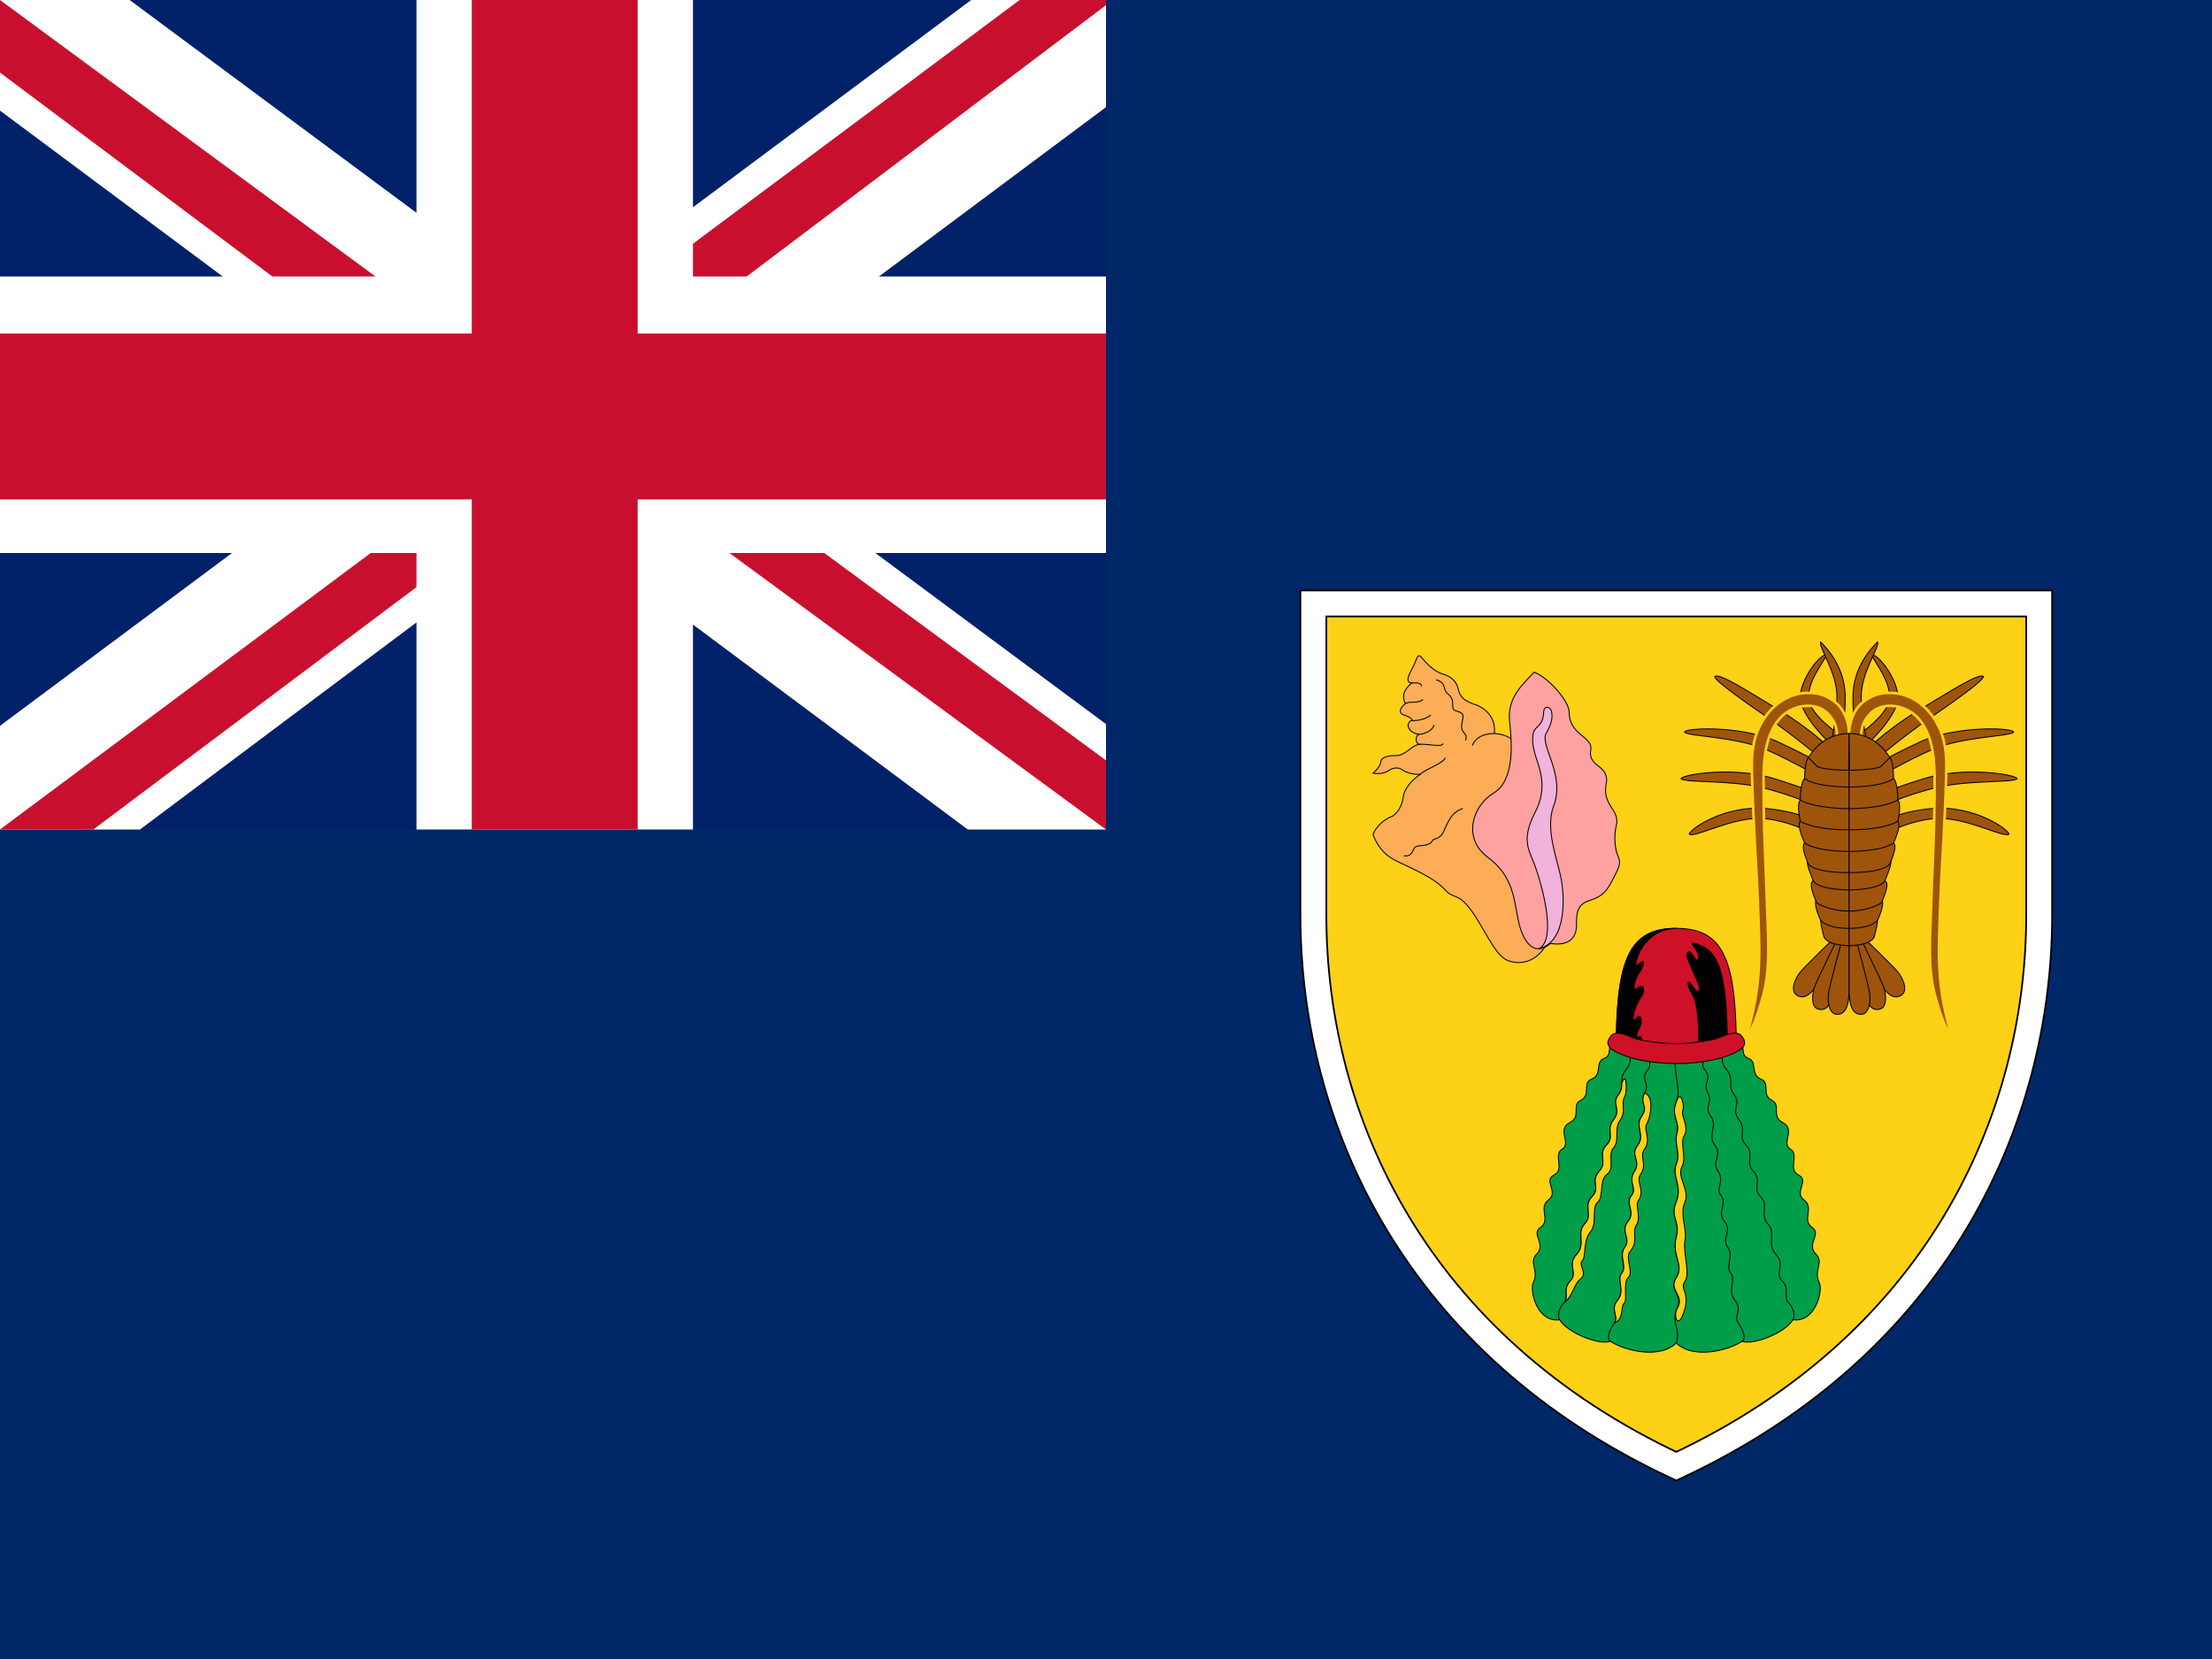
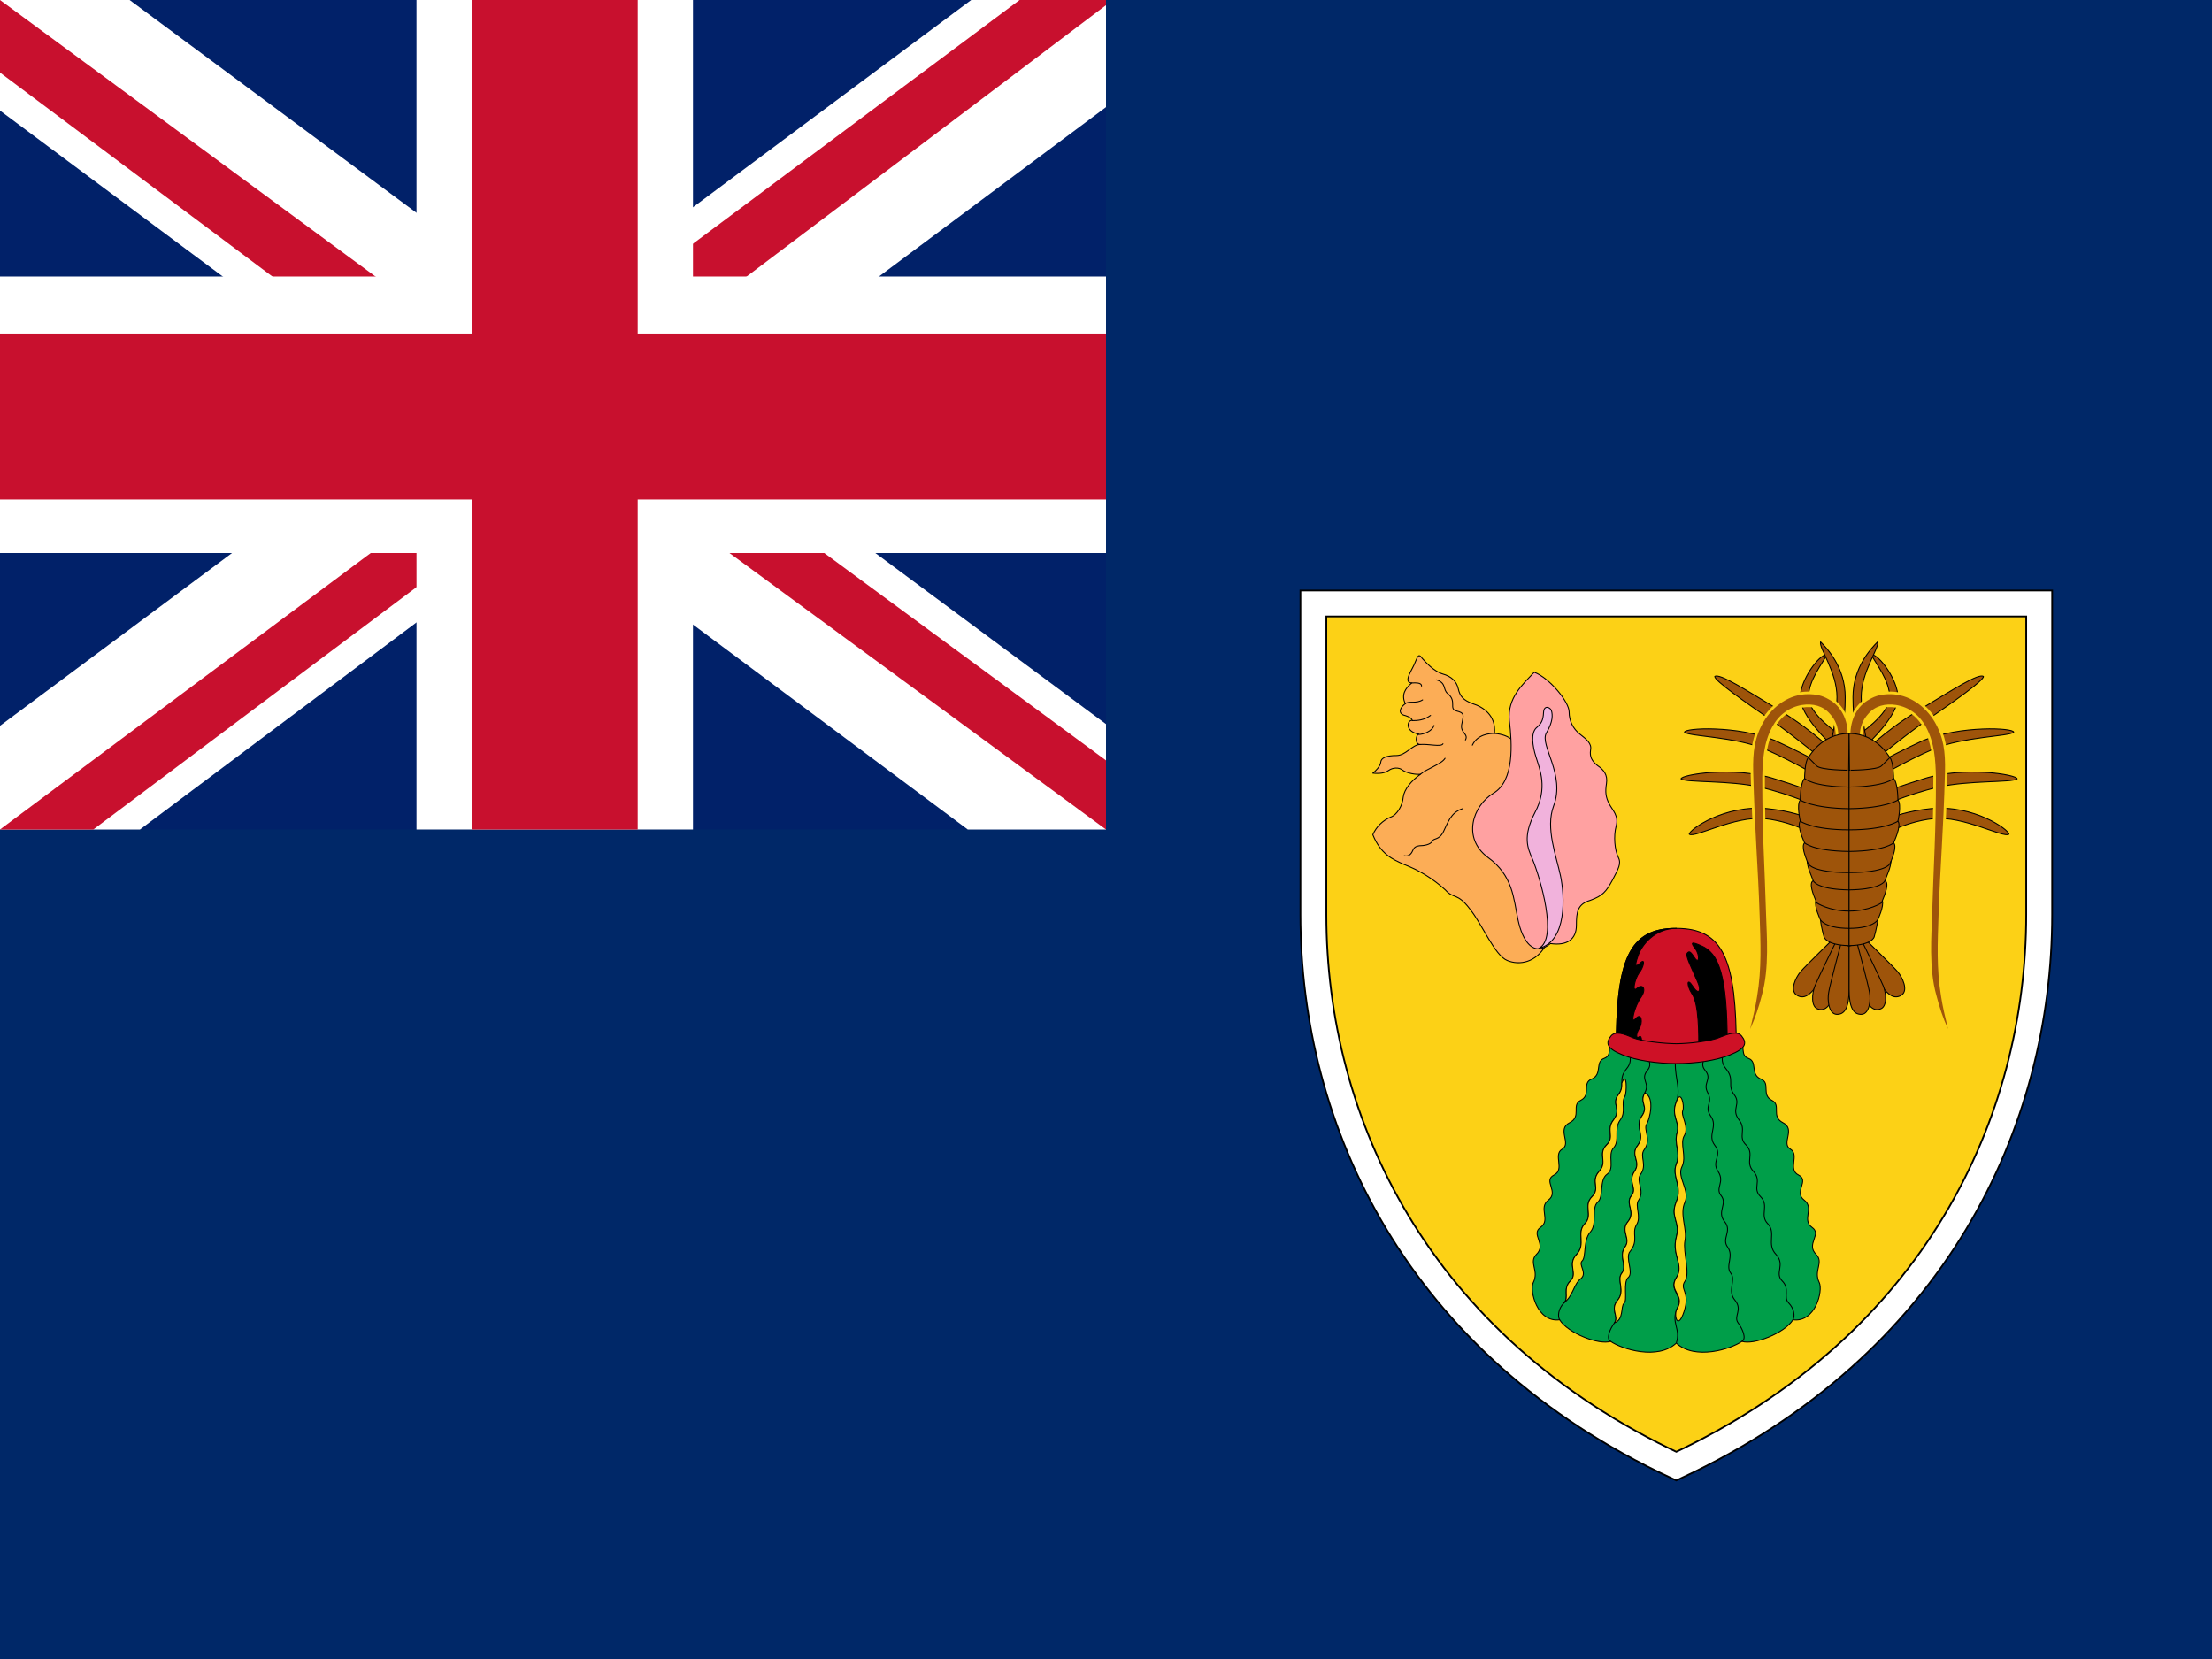
- <svg xmlns="http://www.w3.org/2000/svg" xmlns:xlink="http://www.w3.org/1999/xlink" id="flag-icons-tc" version="1.1" viewBox="0 0 640 480">
-   <path id="path314" fill="#006" d="M640 480V0H0v480h640z" style="fill:#002868;fill-opacity:1" />
-   <g id="g90" fill="none" stroke="#000" transform="matrix(.125 0 0 .125 485 299.6)">
-     <path id="use26" d="M840-1000v720C840 200 600 717 0 997-600 717-840 200-840-280v-720z" style="fill:#fcd116;stroke-width:64" />
-     <path id="use28" d="M840-1000v720C840 200 600 717 0 997-600 717-840 200-840-280v-720z" style="stroke:#fff;stroke-width:56" />
-     <g id="g88" stroke-linecap="round" stroke-linejoin="round" stroke-width="2.2">
-       <g id="g38" transform="translate(-400 -400)">
-         <path id="path30" fill="#fcad56" d="M97 193c-22 37-59 45-88 33-30-12-57-82-87-120-29-37-37-21-57-43-19-21-49-37-96-59-26-12-53-23-71-69 7-19 26-35 41-41 15-5 27-27 29-46 2-18 18-38 40-53-10 2-31-2-41-9-9-8-24-6-33 1-9 6-20 8-36 6 6-5 17-16 18-26s13-15 36-15c22 0 37-26 55-26-13 0-10-22-3-23-32-6-28-32-15-32-1-4-5-8-20-13-14-5-7-18 4-26-10-20-1-35 15-48-22-1 2-32 8-49 6-16 9-18 16-8 8 9 26 30 47 36 20 6 32 17 36 34 4 18 12 27 34 35 23 7 54 26 50 69 18 1 31 6 42 15" />
-         <path id="path32" fill="#ffa1a1" d="M152-349c0 24 11 39 25 51 15 12 28 22 25 37-3 16 3 26 16 36 14 10 24 22 20 42s-1 32 7 47 22 27 16 51-3 56 5 72c7 15 0 27-14 54-14 26-22 36-51 46-30 9-32 27-32 58 0 32-21 48-60 42-40 33-65-6-75-55S22 30-37-13c-58-44-35-118 14-148 49-29 43-115 37-168-5-53 30-83 57-112 36 14 81 69 81 92z" />
-         <path id="path34" fill="#f1b2dc" d="M67-8c-11-26-23-52 6-108 30-57 11-100 2-129-9-28-11-54 0-66 12-11 17-18 18-37 1-18 16-12 18-3s4 24-12 51c-16 28 45 96 17 169-19 51 6 116 16 161s16 153-50 169c45-22 3-165-15-207Z" />
-         <path id="path36" d="M-230-16c11 2 17-4 20-11s5-11 15-12c10 0 26-3 30-11 3-8 15-1 26-21 10-21 17-45 44-54m74-174c-10 0-39 1-51 27m-83-151c24 7 14 23 26 32 22 17 2 35 20 40s17 8 13 28c-6 23 16 24 8 39m-104 79c14-13 49-23 57-37m-58-32c21-1 49 7 53-1m-56-22c10 0 31-7 35-21m-50-11c12 0 27-1 42-12m-58-27c9-7 25 1 40-9m-25-39c7 0 22-2 22 7" />
+ <svg xmlns="http://www.w3.org/2000/svg" xmlns:xlink="http://www.w3.org/1999/xlink" id="flag-icons-tc" viewBox="0 0 640 480">
+   <path fill="#002868" d="M640 480V0H0v480h640z" />
+   <g fill="none" stroke="#000">
+     <path fill="#fcd116" stroke-width="8" d="M590 174.6v90c0 60-30 124.6-105 159.6-75-35-105-99.6-105-159.6v-90z" />
+     <path stroke="#fff" stroke-width="7" d="M590 174.6v90c0 60-30 124.6-105 159.6-75-35-105-99.6-105-159.6v-90z" />
+     <g stroke-linecap="round" stroke-linejoin="round" stroke-width="2.2">
+       <path fill="#fcad56" stroke-width=".275" d="M447.1 273.7c-2.7 4.7-7.4 5.7-11 4.2-3.7-1.5-7.1-10.3-10.9-15-3.6-4.7-4.6-2.7-7-5.4a37.6 37.6 0 0 0-12-7.4c-3.3-1.5-6.7-2.9-9-8.6a9.8 9.8 0 0 1 5.2-5.1c1.9-.7 3.4-3.4 3.6-5.8.3-2.2 2.3-4.7 5-6.6-1.3.2-3.9-.3-5.1-1.1-1.1-1-3-.8-4.1 0-1.2.8-2.6 1-4.6.8.8-.6 2.2-2 2.3-3.2s1.6-1.9 4.5-1.9c2.8 0 4.6-3.2 6.9-3.2-1.6 0-1.3-2.8-.4-3-4-.7-3.5-4-1.9-4-.1-.4-.6-1-2.5-1.5-1.7-.7-.9-2.3.5-3.3-1.2-2.5-.1-4.4 1.9-6-2.8-.1.3-4 1-6.1.8-2 1.1-2.3 2-1 1 1.1 3.3 3.7 5.9 4.5 2.5.7 4 2.1 4.5 4.2.5 2.3 1.5 3.4 4.2 4.4 2.9.9 6.8 3.3 6.3 8.6 2.2.2 3.9.8 5.2 1.9" />
+       <path fill="#ffa1a1" stroke-width=".275" d="M454 206a8 8 0 0 0 3.1 6.4c1.9 1.5 3.5 2.7 3.1 4.6-.3 2 .4 3.2 2 4.5 1.8 1.2 3 2.7 2.6 5.2s-.2 4 .8 5.9 2.8 3.4 2 6.4-.4 7 .6 9c1 1.9 0 3.4-1.7 6.7-1.8 3.3-2.8 4.5-6.4 5.8-3.7 1.1-4 3.4-4 7.2 0 4-2.6 6-7.5 5.3-5 4.1-8.1-.8-9.4-6.9s-1.4-12.8-8.8-18.1c-7.3-5.5-4.4-14.8 1.7-18.5 6.1-3.6 5.4-14.4 4.6-21-.6-6.6 3.8-10.4 7.2-14 4.5 1.7 10.1 8.6 10.1 11.5z" />
+       <path fill="#f1b2dc" stroke-width=".275" d="M443.4 248.6c-1.4-3.2-2.9-6.5.7-13.5 3.8-7.1 1.4-12.5.3-16.1-1.1-3.5-1.4-6.8 0-8.3 1.5-1.3 2.1-2.2 2.2-4.6.1-2.2 2-1.5 2.3-.4s.5 3-1.5 6.4c-2 3.5 5.6 12 2.1 21.1-2.4 6.4.8 14.5 2 20.2s2 19-6.3 21c5.7-2.7.4-20.5-1.8-25.8Z" />
+       <path stroke-width=".275" d="M406.3 247.6c1.3.3 2-.5 2.4-1.4s.7-1.3 2-1.5c1.2 0 3.2-.3 3.7-1.3.4-1 1.9-.2 3.2-2.7 1.3-2.6 2.1-5.6 5.5-6.7m9.3-21.8c-1.3 0-4.9.2-6.4 3.4m-10.4-18.9c3 .9 1.8 2.9 3.3 4 2.7 2.2.2 4.4 2.5 5s2.1 1 1.6 3.5c-.8 2.9 2 3 1 4.9m-13 9.9c1.8-1.6 6.1-2.9 7.1-4.6m-7.2-4c2.6-.2 6.1.8 6.6-.2m-7-2.7c1.3 0 3.9-.9 4.4-2.6m-6.3-1.4c1.5 0 3.4-.1 5.3-1.5m-7.3-3.4c1.1-.9 3.1.1 5-1.1m-3.1-4.9c.9 0 2.8-.2 2.8.9" />
+       <g fill="#9e540a" transform="matrix(.125 0 0 .125 535 249.6)">
+         <g id="b">
+           <path d="M-55-233s-70-59-128-99-128-89-128-99c11-8 70 30 151 79 82 50 128 99 128 99zm-5 40s-68-41-135-70c-70-29-175-29-186-39 0-10 122-16 209 19 89 41 135 70 135 70zm-1 68s-74-34-146-50c-70-16-170-10-182-19 0-10 124-30 217 0 94 29 134 49 134 49zm-4 69s-56-38-130-46c-70-7-163 46-175 36 0-10 81-69 182-59 99 10 146 49 146 49zm23-218s-71-65-71-109c0-39 43-99 62-99-10 20-43 60-43 99 0 40 75 89 75 89z" />
+           <path d="M-42-274s14-65 14-109c0-59-42-113-38-128 15 15 57 59 57 128 0 60-10 89-10 89z" />
+           <g stroke="none">
+             <use xlink:href="#a" width="100%" height="100%" stroke="#fcd116" stroke-width="12" />
+             <path id="a" d="M-25-295c0-19-7-36-19-49-16-19-40-25-65-21-30 5-54 23-69 51-20 37-22 77-23 116 0 135 5 190 9 323 1 39 8 119-10 182-7 27-15 52-27 78 8-33 12-50 16-75 11-65 8-126 6-186-4-123-11-186-15-335-1-45 3-79 24-115 22-37 60-64 103-64 18 0 33 3 48 12 30 16 44 49 44 82z" />
+           </g>
+           <path d="M-19 187s-28 50-49 86-38 44-54 33c-15-11-2-40 10-54s79-79 79-79z" />
+           <path d="M-12 191s-11 57-20 98c-8 41-22 55-39 50-18-4-15-37-8-54s49-103 49-103z" />
+           <path d="M0 193v100c0 42-10 59-29 58-18-1-22-33-18-52 3-18 28-111 28-111z" />
+         </g>
+         <use xlink:href="#b" width="100%" height="100%" transform="scale(-1 1)" />
+         <g id="c">
+           <path d="M0 192c-53-1-58-20-58-20s-7-24-8-39c-1-2-15-32-11-45-5-12-17-41-6-46-5-14-13-30-14-45-4-11-14-35-6-43 0 0-19-40-10-50 0 0-9-39 0-49 0 0 0-40 10-50 0 0 0-39 9-49 0 2 28-55 94-55l-1 85h1z" />
+           <path fill="none" d="M0-26c-85-1-103-20-103-20M0-76c-85 0-113-20-113-20M0-125c-85-1-113-20-113-20M0-175c-85-1-103-20-103-20m102-19c1 0-64 0-74-10l-19-19M0 152c-25 0-53-4-66-19m66-21c-47 0-75-19-75-19s-1-2-2-5M0 63c-62-1-79-14-83-21M0 23C-85 23-94 3-94 3l-3-6" />
+         </g>
+         <use xlink:href="#c" width="100%" height="100%" transform="scale(-1 1)" />
      </g>
-       <g id="g65" fill="#9e540a" transform="translate(400 -400)">
-         <g id="L1">
-           <path id="path40" d="M-55-233s-70-59-128-99-128-89-128-99c11-8 70 30 151 79 82 50 128 99 128 99zm-5 40s-68-41-135-70c-70-29-175-29-186-39 0-10 122-16 209 19 89 41 135 70 135 70zm-1 68s-74-34-146-50c-70-16-170-10-182-19 0-10 124-30 217 0 94 29 134 49 134 49zm-4 69s-56-38-130-46c-70-7-163 46-175 36 0-10 81-69 182-59 99 10 146 49 146 49zm23-218s-71-65-71-109c0-39 43-99 62-99-10 20-43 60-43 99 0 40 75 89 75 89z" />
-           <path id="path42" d="M-42-274s14-65 14-109c0-59-42-113-38-128 15 15 57 59 57 128 0 60-10 89-10 89z" />
-           <g id="g47" stroke="none">
-             <use xlink:href="#ant" id="use44" width="100%" height="100%" x="0" y="0" stroke="#fcd116" stroke-width="12" />
-             <path id="ant" d="M-25-295c0-19-7-36-19-49-16-19-40-25-65-21-30 5-54 23-69 51-20 37-22 77-23 116 0 135 5 190 9 323 1 39 8 119-10 182-7 27-15 52-27 78 8-33 12-50 16-75 11-65 8-126 6-186-4-123-11-186-15-335-1-45 3-79 24-115 22-37 60-64 103-64 18 0 33 3 48 12 30 16 44 49 44 82z" />
-           </g>
-           <path id="path49" d="M-19 187s-28 50-49 86-38 44-54 33c-15-11-2-40 10-54s79-79 79-79z" />
-           <path id="path51" d="M-12 191s-11 57-20 98c-8 41-22 55-39 50-18-4-15-37-8-54s49-103 49-103z" />
-           <path id="path53" d="M0 193v100c0 42-10 59-29 58-18-1-22-33-18-52 3-18 28-111 28-111z" />
+       <g transform="matrix(.125 0 0 .125 485 299.6)">
+         <g id="d">
+           <path fill="#009e49" d="M0 712c-43 40-126 14-152-4-27 9-99-19-118-50-52 7-70-67-61-86 14-28-11-46 7-65 25-24-14-47 10-63 24-17-6-45 18-63 25-19-13-45 13-58s-3-47 19-60-13-46 17-61c29-15 3-41 26-52 25-13 2-40 25-49 26-11 7-40 29-48 19-7 7-25 19-41H0" />
+           <path d="M-99 18c-20 20 4 35-16 59-21 25-2 38-19 60s8 33-11 58c-19 24 4 39-17 59-20 21 4 39-17 61-20 23 4 38-16 58-21 21 3 43-17 63-20 21 4 47-19 71-22 24 4 43-14 61-19 19-2 38-15 51s-15 31-10 39M-60 25c-18 25 10 36-7 56-17 21 7 28-6 52s10 30-7 54 9 43-9 67c-19 24 9 37-8 61-16 25 8 38-7 56-15 19 11 37-8 60-18 22 8 39-7 59-15 21 6 43-7 60-13 16 9 41-10 63-18 22 4 37-7 52s-20 37-9 43" />
        </g>
-         <use xlink:href="#L1" id="use56" width="100%" height="100%" x="0" y="0" transform="scale(-1 1)" />
-         <g id="L2">
-           <path id="path58" d="M0 192c-53-1-58-20-58-20s-7-24-8-39c-1-2-15-32-11-45-5-12-17-41-6-46-5-14-13-30-14-45-4-11-14-35-6-43 0 0-19-40-10-50 0 0-9-39 0-49 0 0 0-40 10-50 0 0 0-39 9-49 0 2 28-55 94-55l-1 85h1z" />
-           <path id="path60" fill="none" d="M0-26c-85-1-103-20-103-20M0-76c-85 0-113-20-113-20M0-125c-85-1-113-20-113-20M0-175c-85-1-103-20-103-20m102-19c1 0-64 0-74-10l-19-19M0 152c-25 0-53-4-66-19m66-21c-47 0-75-19-75-19s-1-2-2-5M0 63c-62-1-79-14-83-21M0 23C-85 23-94 3-94 3l-3-6" />
-         </g>
-         <use xlink:href="#L2" id="use63" width="100%" height="100%" x="0" y="0" transform="scale(-1 1)" />
-       </g>
-       <g id="g86">
-         <g id="L3">
-           <path id="path67" fill="#009e49" d="M0 712c-43 40-126 14-152-4-27 9-99-19-118-50-52 7-70-67-61-86 14-28-11-46 7-65 25-24-14-47 10-63 24-17-6-45 18-63 25-19-13-45 13-58s-3-47 19-60-13-46 17-61c29-15 3-41 26-52 25-13 2-40 25-49 26-11 7-40 29-48 19-7 7-25 19-41H0" />
-           <path id="path69" d="M-99 18c-20 20 4 35-16 59-21 25-2 38-19 60s8 33-11 58c-19 24 4 39-17 59-20 21 4 39-17 61-20 23 4 38-16 58-21 21 3 43-17 63-20 21 4 47-19 71-22 24 4 43-14 61-19 19-2 38-15 51s-15 31-10 39M-60 25c-18 25 10 36-7 56-17 21 7 28-6 52s10 30-7 54 9 43-9 67c-19 24 9 37-8 61-16 25 8 38-7 56-15 19 11 37-8 60-18 22 8 39-7 59-15 21 6 43-7 60-13 16 9 41-10 63-18 22 4 37-7 52s-20 37-9 43" />
-         </g>
-         <use xlink:href="#L3" id="use72" width="100%" height="100%" x="0" y="0" transform="scale(-1 1)" />
-         <path id="path74" stroke="#009e49" d="M0 712V12" />
-         <path id="path76" d="M0 48c-9 39 13 73 0 106-13 32 9 45 2 71-8 26 9 45-2 73s15 50 0 87c-15 36 10 45 0 82-11 42 19 64 0 94s17 37 2 71c-15 33 9 46-2 80" />
-         <path id="path78" fill="#fcd116" d="M15 174c-5 11 15 37 4 57-12 19 6 49-6 73s19 54 7 82c-13 28 6 63 0 89-5 26 13 76 0 94-13 19 13 24-2 70s-25 7-16-7c19-31-21-41-2-71s-11-52 0-94c10-37-15-46 0-82 15-37-11-59 0-87s-6-47 2-73c7-26-15-39-2-71 10-32 20 9 15 20zm-84 32c-7 12 12 35-5 58-12 16 8 35-9 58-11 16 11 36-4 59-10 13 7 38-5 57-12 20 6 36-15 62-12 14 9 49-4 60s-1 54-10 60c-8 7 0 38-22 45 11-15-11-30 7-52 19-22-3-47 10-63 13-17-8-39 7-60 15-20-11-37 7-59 19-23-7-41 8-60 15-18-9-31 7-56 17-24-11-37 8-61 18-24-8-43 9-67s-6-30 7-54c24 9 12 61 4 73zm-50-65c-10 16 4 35-11 55-15 21 0 47-15 64-15 16 4 48-15 61s-7 52-22 65 0 50-17 69-9 58-19 67c-9 9 13 28-3 41-17 13-17 39-39 56 13-13-4-32 15-51 18-18-8-37 14-61 23-24-1-50 19-71 20-20-4-42 17-63 20-20-4-35 16-58 21-22-3-40 17-61 21-20-2-35 17-59 19-25-6-36 11-58 8-10 8-19 8-27 12-31 12 23 7 31z" />
-         <path id="path80" fill="#ce1126" d="M-139 35c0-210 29-283 139-283s139 73 139 283z" />
-         <path id="path82" fill="#000" d="M-139 35c0-210 29-283 139-283-50 0-81 39-89 65-9 26-4 24 7 14s6 12-4 24c-9 12-18 47-5 36 13-12 23 1 9 21-14 19-26 65-12 49s17 10 8 23c-8 13-7 25 0 19 8-6 7 21 0 32zm191-4C52 0 53-73 36-97c-12-19-12-39 2-17s21 11 11-11c-12-28-28-59-24-65 5-7 8-4 18 11s12-7 1-22c-11-14-10-17 13-7 41 17 61 66 61 231z" />
-         <path id="path84" fill="#ce1126" d="M0 65c-44 0-92-7-124-20-38-15-40-28-27-44 10-12 30-5 50 4 19 8 73 14 101 14s82-6 101-15c20-8 40-15 50-3 13 16 11 29-27 44C92 58 44 65 0 65Z" />
+         <use xlink:href="#d" width="100%" height="100%" transform="scale(-1 1)" />
+         <path stroke="#009e49" d="M0 712V12" />
+         <path d="M0 48c-9 39 13 73 0 106-13 32 9 45 2 71-8 26 9 45-2 73s15 50 0 87c-15 36 10 45 0 82-11 42 19 64 0 94s17 37 2 71c-15 33 9 46-2 80" />
+         <path fill="#fcd116" d="M15 174c-5 11 15 37 4 57-12 19 6 49-6 73s19 54 7 82c-13 28 6 63 0 89-5 26 13 76 0 94-13 19 13 24-2 70s-25 7-16-7c19-31-21-41-2-71s-11-52 0-94c10-37-15-46 0-82 15-37-11-59 0-87s-6-47 2-73c7-26-15-39-2-71 10-32 20 9 15 20zm-84 32c-7 12 12 35-5 58-12 16 8 35-9 58-11 16 11 36-4 59-10 13 7 38-5 57-12 20 6 36-15 62-12 14 9 49-4 60s-1 54-10 60c-8 7 0 38-22 45 11-15-11-30 7-52 19-22-3-47 10-63 13-17-8-39 7-60 15-20-11-37 7-59 19-23-7-41 8-60 15-18-9-31 7-56 17-24-11-37 8-61 18-24-8-43 9-67s-6-30 7-54c24 9 12 61 4 73zm-50-65c-10 16 4 35-11 55-15 21 0 47-15 64-15 16 4 48-15 61s-7 52-22 65 0 50-17 69-9 58-19 67c-9 9 13 28-3 41-17 13-17 39-39 56 13-13-4-32 15-51 18-18-8-37 14-61 23-24-1-50 19-71 20-20-4-42 17-63 20-20-4-35 16-58 21-22-3-40 17-61 21-20-2-35 17-59 19-25-6-36 11-58 8-10 8-19 8-27 12-31 12 23 7 31z" />
+         <path fill="#ce1126" d="M-139 35c0-210 29-283 139-283s139 73 139 283z" />
+         <path fill="#000" d="M-139 35c0-210 29-283 139-283-50 0-81 39-89 65-9 26-4 24 7 14s6 12-4 24c-9 12-18 47-5 36 13-12 23 1 9 21-14 19-26 65-12 49s17 10 8 23c-8 13-7 25 0 19 8-6 7 21 0 32zm191-4C52 0 53-73 36-97c-12-19-12-39 2-17s21 11 11-11c-12-28-28-59-24-65 5-7 8-4 18 11s12-7 1-22c-11-14-10-17 13-7 41 17 61 66 61 231z" />
+         <path fill="#ce1126" d="M0 65c-44 0-92-7-124-20-38-15-40-28-27-44 10-12 30-5 50 4 19 8 73 14 101 14s82-6 101-15c20-8 40-15 50-3 13 16 11 29-27 44C92 58 44 65 0 65Z" />
      </g>
    </g>
  </g>
-   <path id="path219" fill="#012169" d="M0 0h320v240H0Z" style="stroke-width:.5" />
-   <path id="path221" fill="#fff" d="m37.5 0 122 90.5L281 0h39v31l-120 89.5 120 89V240h-40l-120-89.5L40.5 240H0v-30l119.5-89L0 32V0Z" style="stroke-width:.5" />
-   <path id="path223" fill="#c8102e" d="M212 140.5 320 220v20l-135.5-99.5Zm-92 10 3 17.5-96 72H0ZM320 0v1.5l-124.5 94 1-22L295 0ZM0 0l119.5 88h-30L0 21Z" style="stroke-width:.5" />
-   <path id="path225" fill="#fff" d="M120.5 0v240h80V0ZM0 80v80h320V80Z" style="stroke-width:.5" />
-   <path id="path227" fill="#c8102e" d="M0 96.5v48h320v-48zM136.5 0v240h48V0Z" style="stroke-width:.5" />
+   <path fill="#012169" d="M0 0h320v240H0Z" />
+   <path fill="#fff" d="m37.5 0 122 90.5L281 0h39v31l-120 89.5 120 89V240h-40l-120-89.5L40.5 240H0v-30l119.5-89L0 32V0Z" />
+   <path fill="#c8102e" d="M212 140.5 320 220v20l-135.5-99.5Zm-92 10 3 17.5-96 72H0ZM320 0v1.5l-124.5 94 1-22L295 0ZM0 0l119.5 88h-30L0 21Z" />
+   <path fill="#fff" d="M120.5 0v240h80V0ZM0 80v80h320V80Z" />
+   <path fill="#c8102e" d="M0 96.5v48h320v-48zM136.5 0v240h48V0Z" />
</svg>
